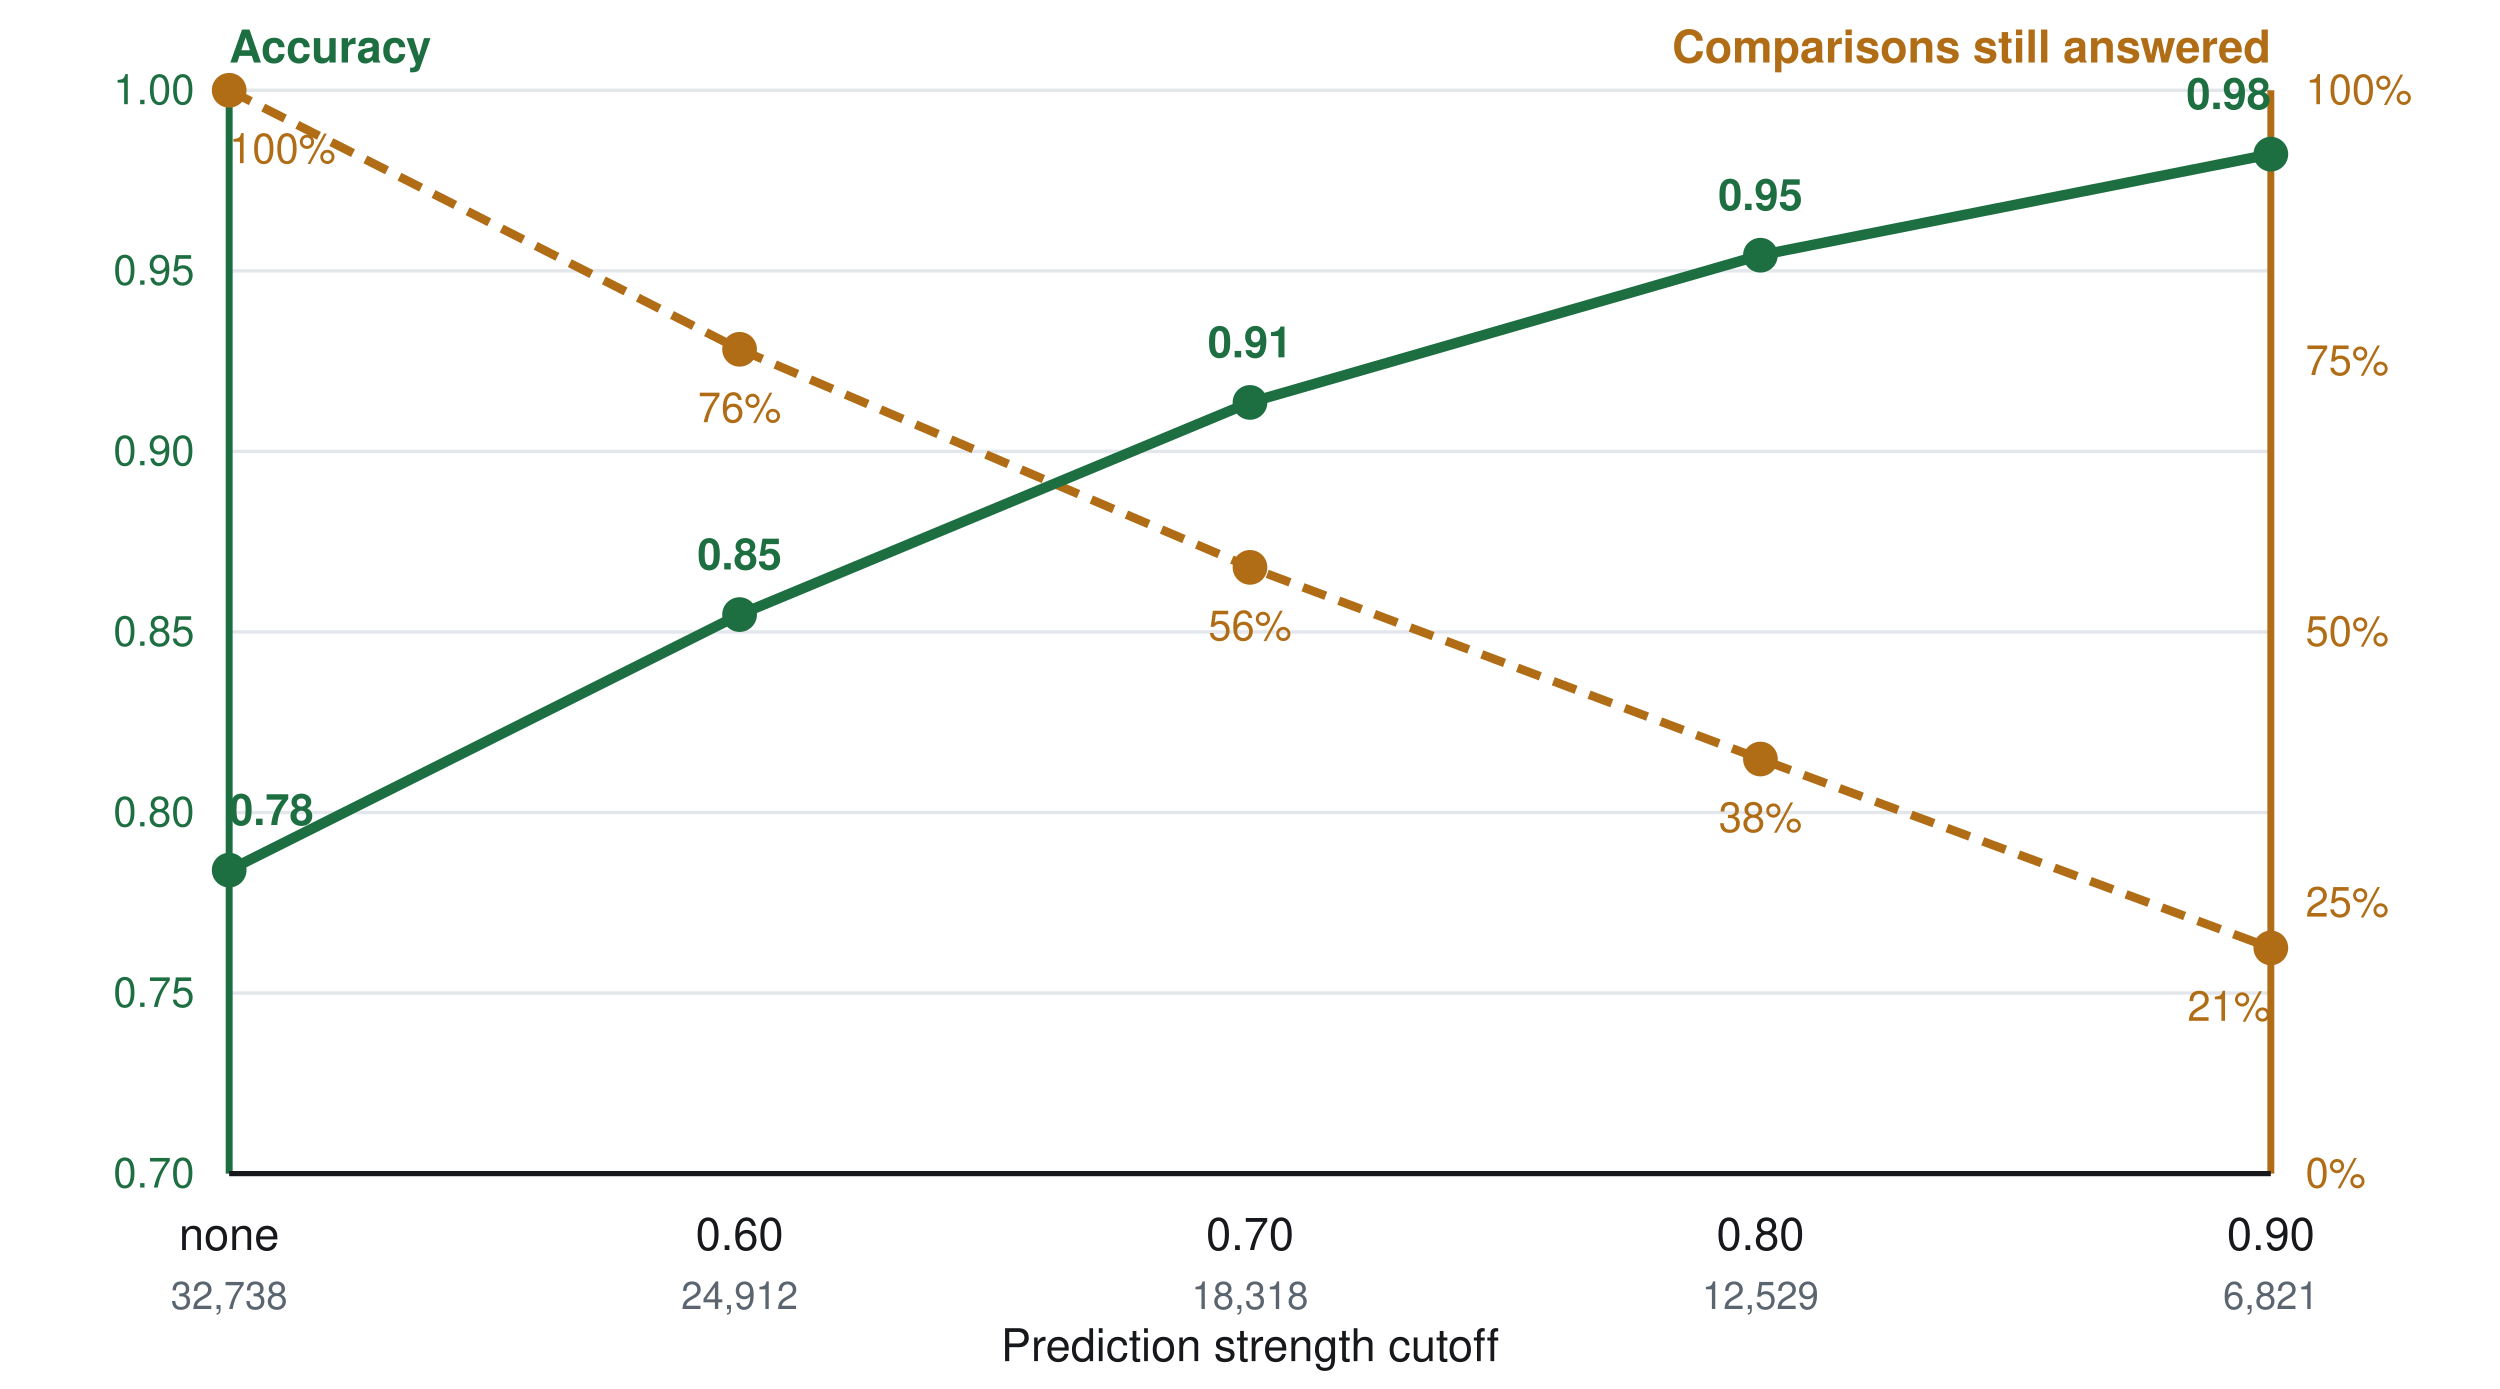
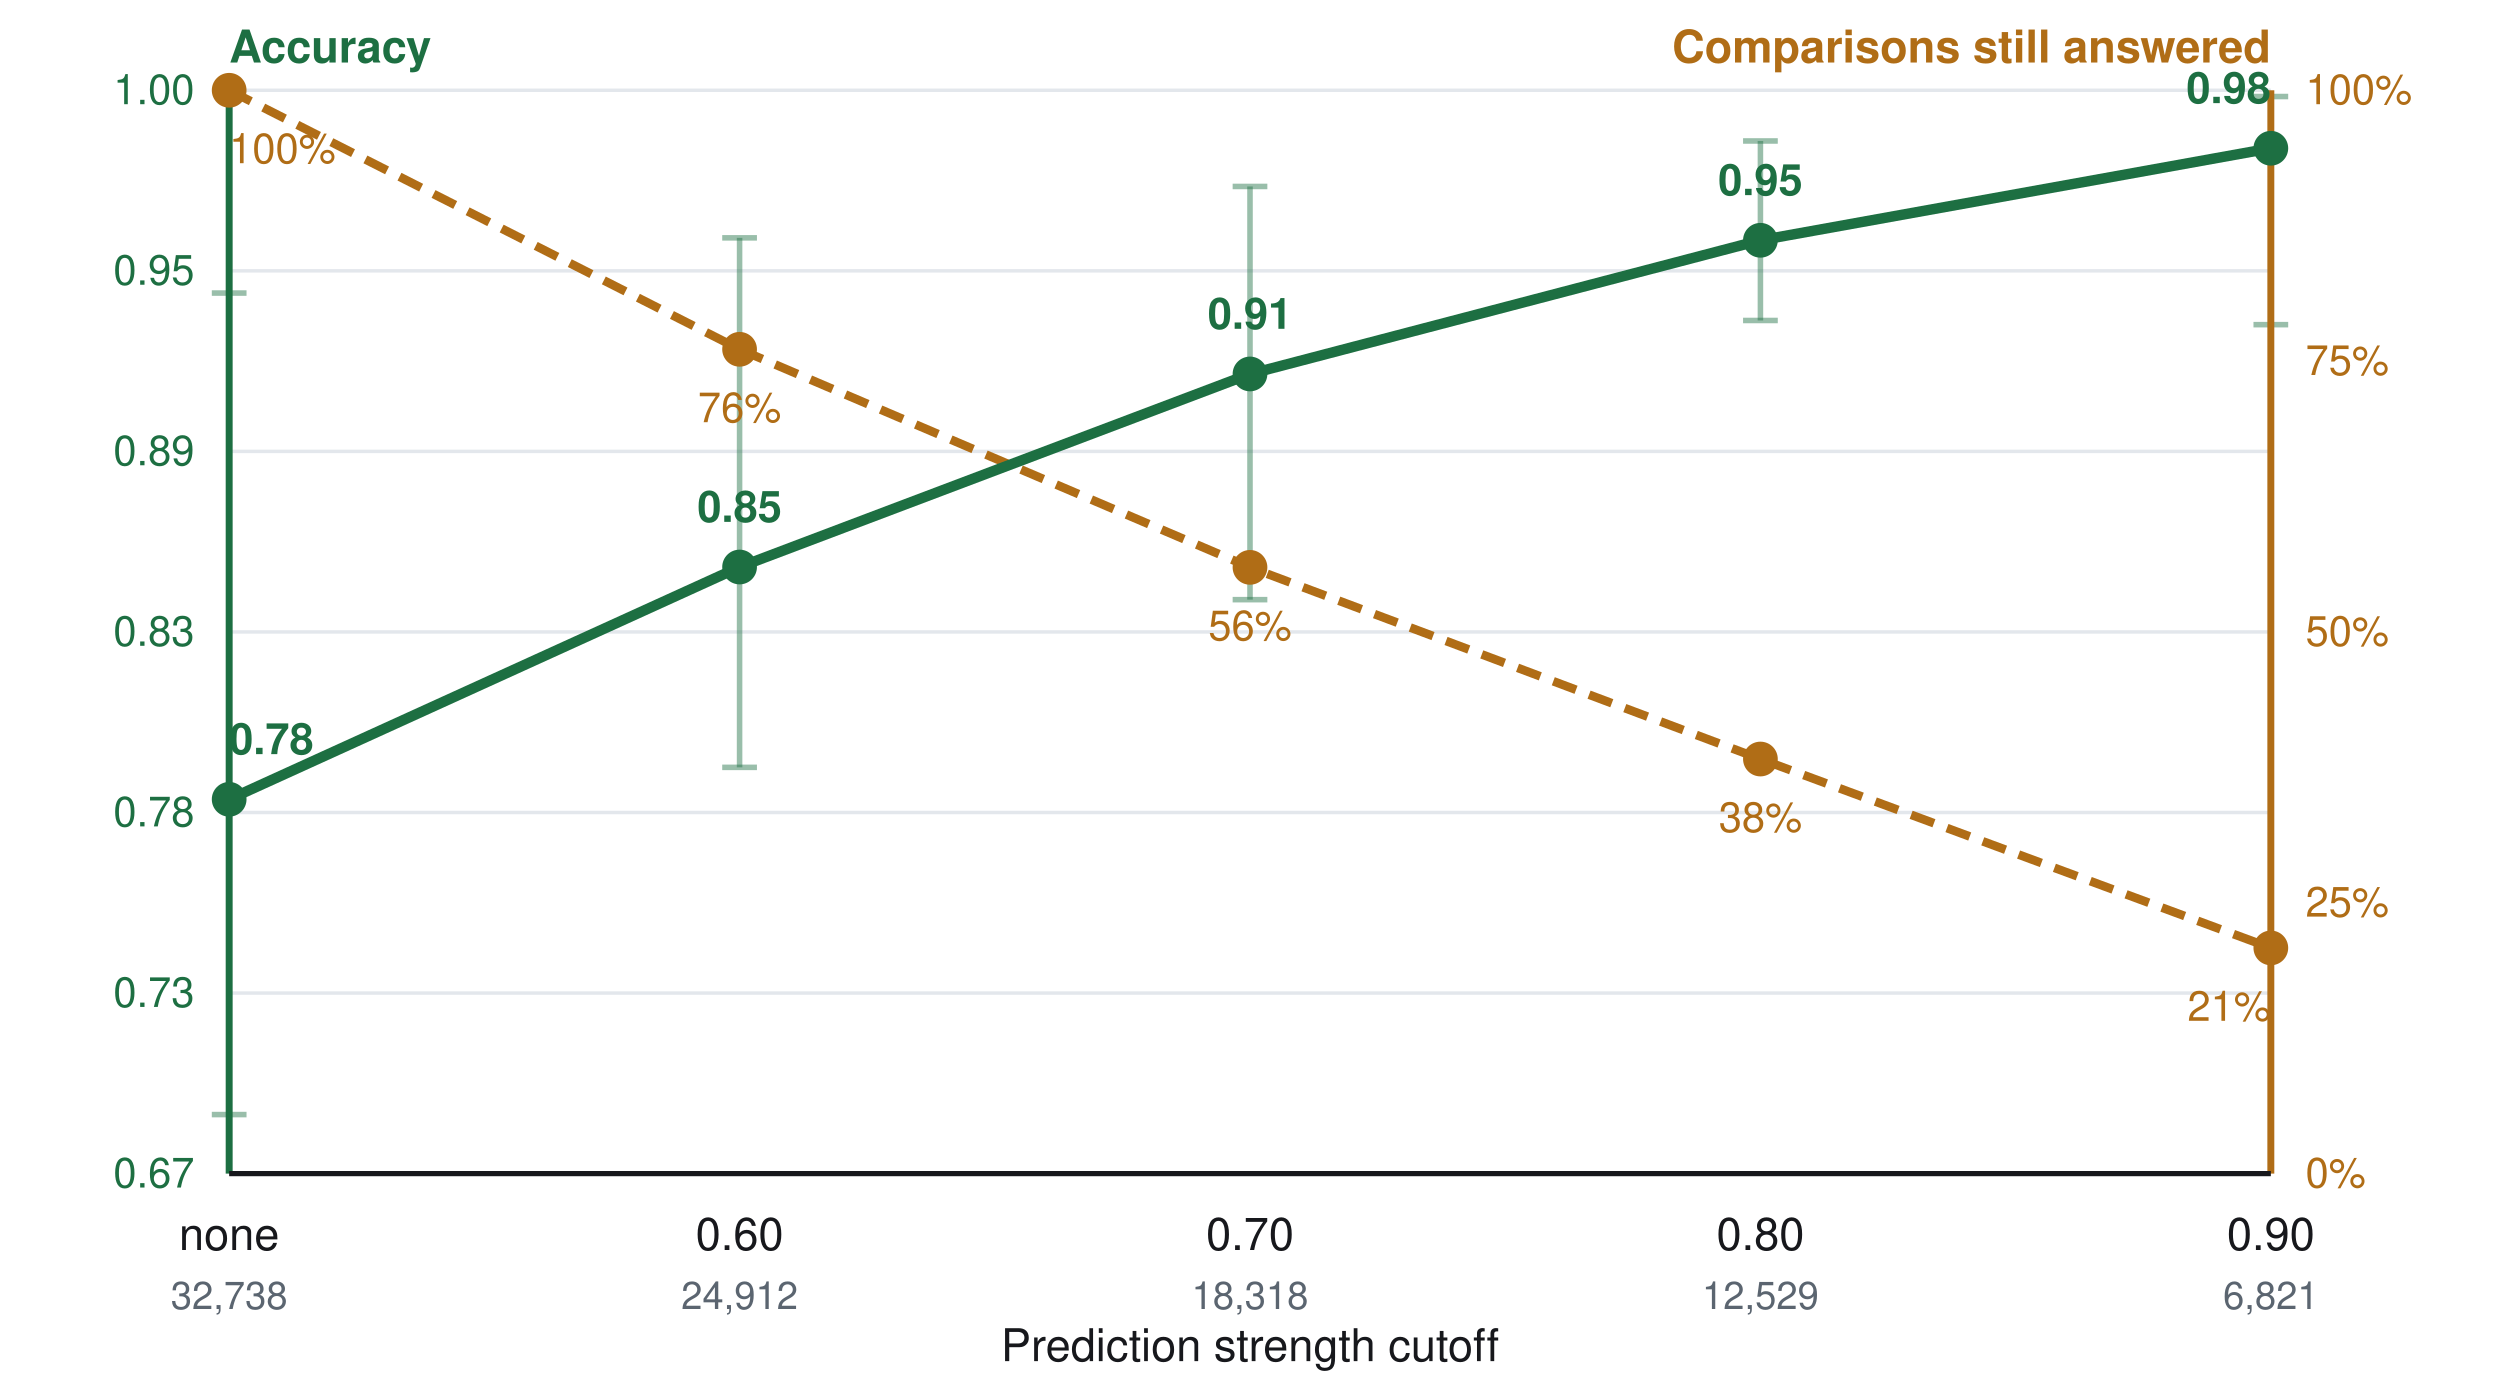
- <svg xmlns="http://www.w3.org/2000/svg" viewBox="0 0 720 400" width="100%" role="img" font-family="-apple-system,BlinkMacSystemFont,Segoe UI,Helvetica,Arial,sans-serif" aria-label="Accuracy rises from 0.78 to 0.98 as the prediction      strength cutoff rises, while the share of comparisons still answered falls from      100 percent to 21 percent.">
+ <svg xmlns="http://www.w3.org/2000/svg" viewBox="0 0 720 400" width="100%" role="img" font-family="-apple-system,BlinkMacSystemFont,Segoe UI,Helvetica,Arial,sans-serif" aria-label="Accuracy rises from 0.78 to 0.98 as the prediction      strength cutoff rises, while the share of comparisons still answered falls from      100 percent to 21 percent. Vertical bars give the range across families at each cutoff, from 0.69 to 0.94 with no gate.">
  <line x1="66" y1="338.0" x2="654" y2="338.0" stroke="#e3e7ec" stroke-width="1" />
  <line x1="66" y1="286.0" x2="654" y2="286.0" stroke="#e3e7ec" stroke-width="1" />
  <line x1="66" y1="234.0" x2="654" y2="234.0" stroke="#e3e7ec" stroke-width="1" />
  <line x1="66" y1="182.0" x2="654" y2="182.0" stroke="#e3e7ec" stroke-width="1" />
  <line x1="66" y1="130.0" x2="654" y2="130.0" stroke="#e3e7ec" stroke-width="1" />
  <line x1="66" y1="78.0" x2="654" y2="78.0" stroke="#e3e7ec" stroke-width="1" />
  <line x1="66" y1="26.0" x2="654" y2="26.0" stroke="#e3e7ec" stroke-width="1" />
+   <line x1="66.0" y1="321.0" x2="66.0" y2="84.4" stroke="#1d6f42" stroke-width="1.6" opacity="0.45" />
+   <line x1="61.0" y1="321.0" x2="71.0" y2="321.0" stroke="#1d6f42" stroke-width="1.6" opacity="0.45" />
+   <line x1="61.0" y1="84.4" x2="71.0" y2="84.4" stroke="#1d6f42" stroke-width="1.6" opacity="0.45" />
+   <line x1="213.0" y1="221.0" x2="213.0" y2="68.5" stroke="#1d6f42" stroke-width="1.6" opacity="0.45" />
+   <line x1="208.0" y1="221.0" x2="218.0" y2="221.0" stroke="#1d6f42" stroke-width="1.6" opacity="0.45" />
+   <line x1="208.0" y1="68.5" x2="218.0" y2="68.5" stroke="#1d6f42" stroke-width="1.6" opacity="0.45" />
+   <line x1="360.0" y1="172.7" x2="360.0" y2="53.7" stroke="#1d6f42" stroke-width="1.6" opacity="0.45" />
+   <line x1="355.0" y1="172.7" x2="365.0" y2="172.7" stroke="#1d6f42" stroke-width="1.6" opacity="0.45" />
+   <line x1="355.0" y1="53.7" x2="365.0" y2="53.7" stroke="#1d6f42" stroke-width="1.6" opacity="0.45" />
+   <line x1="507.0" y1="92.3" x2="507.0" y2="40.6" stroke="#1d6f42" stroke-width="1.6" opacity="0.45" />
+   <line x1="502.0" y1="92.3" x2="512.0" y2="92.3" stroke="#1d6f42" stroke-width="1.6" opacity="0.45" />
+   <line x1="502.0" y1="40.6" x2="512.0" y2="40.6" stroke="#1d6f42" stroke-width="1.6" opacity="0.45" />
+   <line x1="654.0" y1="93.5" x2="654.0" y2="27.8" stroke="#1d6f42" stroke-width="1.6" opacity="0.45" />
+   <line x1="649.0" y1="93.5" x2="659.0" y2="93.5" stroke="#1d6f42" stroke-width="1.6" opacity="0.45" />
+   <line x1="649.0" y1="27.8" x2="659.0" y2="27.8" stroke="#1d6f42" stroke-width="1.6" opacity="0.45" />
  <line x1="66" y1="26" x2="66" y2="338" stroke="#1d6f42" stroke-width="2" />
  <line x1="654" y1="26" x2="654" y2="338" stroke="#b06d16" stroke-width="2" />
  <line x1="66" y1="338" x2="654" y2="338" stroke="#17181c" stroke-width="1.5" />
-   <text x="56" y="342.0" text-anchor="end" font-size="12" fill="#1d6f42">0.70</text>
-   <text x="56" y="290.0" text-anchor="end" font-size="12" fill="#1d6f42">0.75</text>
-   <text x="56" y="238.0" text-anchor="end" font-size="12" fill="#1d6f42">0.80</text>
-   <text x="56" y="186.0" text-anchor="end" font-size="12" fill="#1d6f42">0.85</text>
-   <text x="56" y="134.0" text-anchor="end" font-size="12" fill="#1d6f42">0.90</text>
+   <text x="56" y="342.0" text-anchor="end" font-size="12" fill="#1d6f42">0.67</text>
+   <text x="56" y="290.0" text-anchor="end" font-size="12" fill="#1d6f42">0.73</text>
+   <text x="56" y="238.0" text-anchor="end" font-size="12" fill="#1d6f42">0.78</text>
+   <text x="56" y="186.0" text-anchor="end" font-size="12" fill="#1d6f42">0.83</text>
+   <text x="56" y="134.0" text-anchor="end" font-size="12" fill="#1d6f42">0.89</text>
  <text x="56" y="82.0" text-anchor="end" font-size="12" fill="#1d6f42">0.95</text>
  <text x="56" y="30.0" text-anchor="end" font-size="12" fill="#1d6f42">1.00</text>
  <text x="664" y="342.0" font-size="12" fill="#b06d16">0%</text>
  <text x="664" y="264.0" font-size="12" fill="#b06d16">25%</text>
  <text x="664" y="186.0" font-size="12" fill="#b06d16">50%</text>
  <text x="664" y="108.0" font-size="12" fill="#b06d16">75%</text>
  <text x="664" y="30.0" font-size="12" fill="#b06d16">100%</text>
  <polyline points="66.0,26.0 213.0,100.6 360.0,163.4 507.0,218.6 654.0,273.0" fill="none" stroke="#b06d16" stroke-width="2.5" stroke-dasharray="7 4" />
-   <polyline points="66.0,250.6 213.0,177.0 360.0,115.9 507.0,73.5 654.0,44.4" fill="none" stroke="#1d6f42" stroke-width="3" />
-   <circle cx="66.0" cy="250.6" r="5" fill="#1d6f42" />
+   <polyline points="66.0,230.2 213.0,163.3 360.0,107.7 507.0,69.2 654.0,42.7" fill="none" stroke="#1d6f42" stroke-width="3" />
+   <circle cx="66.0" cy="230.2" r="5" fill="#1d6f42" />
  <circle cx="66.0" cy="26.0" r="5" fill="#b06d16" />
-   <text x="66.0" y="237.6" text-anchor="start" font-size="12.5" font-weight="700" fill="#1d6f42">0.78</text>
+   <text x="66.0" y="217.2" text-anchor="start" font-size="12.5" font-weight="700" fill="#1d6f42">0.78</text>
  <text x="66.0" y="47.0" text-anchor="start" font-size="12" fill="#b06d16">100%</text>
  <text x="66.0" y="360.0" text-anchor="middle" font-size="13" fill="#17181c">none</text>
  <text x="66.0" y="377.0" text-anchor="middle" font-size="11" fill="#5b6570">32,738</text>
-   <circle cx="213.0" cy="177.0" r="5" fill="#1d6f42" />
+   <circle cx="213.0" cy="163.3" r="5" fill="#1d6f42" />
  <circle cx="213.0" cy="100.6" r="5" fill="#b06d16" />
-   <text x="213.0" y="164.0" text-anchor="middle" font-size="12.5" font-weight="700" fill="#1d6f42">0.85</text>
+   <text x="213.0" y="150.3" text-anchor="middle" font-size="12.5" font-weight="700" fill="#1d6f42">0.85</text>
  <text x="213.0" y="121.6" text-anchor="middle" font-size="12" fill="#b06d16">76%</text>
  <text x="213.0" y="360.0" text-anchor="middle" font-size="13" fill="#17181c">0.60</text>
  <text x="213.0" y="377.0" text-anchor="middle" font-size="11" fill="#5b6570">24,912</text>
-   <circle cx="360.0" cy="115.9" r="5" fill="#1d6f42" />
+   <circle cx="360.0" cy="107.7" r="5" fill="#1d6f42" />
  <circle cx="360.0" cy="163.4" r="5" fill="#b06d16" />
-   <text x="360.0" y="102.9" text-anchor="middle" font-size="12.5" font-weight="700" fill="#1d6f42">0.91</text>
+   <text x="360.0" y="94.7" text-anchor="middle" font-size="12.5" font-weight="700" fill="#1d6f42">0.91</text>
  <text x="360.0" y="184.4" text-anchor="middle" font-size="12" fill="#b06d16">56%</text>
  <text x="360.0" y="360.0" text-anchor="middle" font-size="13" fill="#17181c">0.70</text>
  <text x="360.0" y="377.0" text-anchor="middle" font-size="11" fill="#5b6570">18,318</text>
-   <circle cx="507.0" cy="73.5" r="5" fill="#1d6f42" />
+   <circle cx="507.0" cy="69.2" r="5" fill="#1d6f42" />
  <circle cx="507.0" cy="218.6" r="5" fill="#b06d16" />
-   <text x="507.0" y="60.5" text-anchor="middle" font-size="12.5" font-weight="700" fill="#1d6f42">0.95</text>
+   <text x="507.0" y="56.2" text-anchor="middle" font-size="12.5" font-weight="700" fill="#1d6f42">0.95</text>
  <text x="507.0" y="239.6" text-anchor="middle" font-size="12" fill="#b06d16">38%</text>
  <text x="507.0" y="360.0" text-anchor="middle" font-size="13" fill="#17181c">0.80</text>
  <text x="507.0" y="377.0" text-anchor="middle" font-size="11" fill="#5b6570">12,529</text>
-   <circle cx="654.0" cy="44.4" r="5" fill="#1d6f42" />
+   <circle cx="654.0" cy="42.7" r="5" fill="#1d6f42" />
  <circle cx="654.0" cy="273.0" r="5" fill="#b06d16" />
-   <text x="654.0" y="31.4" text-anchor="end" font-size="12.5" font-weight="700" fill="#1d6f42">0.98</text>
+   <text x="654.0" y="29.7" text-anchor="end" font-size="12.5" font-weight="700" fill="#1d6f42">0.98</text>
  <text x="654.0" y="294.0" text-anchor="end" font-size="12" fill="#b06d16">21%</text>
  <text x="654.0" y="360.0" text-anchor="middle" font-size="13" fill="#17181c">0.90</text>
  <text x="654.0" y="377.0" text-anchor="middle" font-size="11" fill="#5b6570">6,821</text>
  <text x="66" y="18" font-size="13" font-weight="700" fill="#1d6f42">Accuracy</text>
  <text x="654" y="18" text-anchor="end" font-size="13" font-weight="700" fill="#b06d16">Comparisons still answered</text>
  <text x="360.0" y="392" text-anchor="middle" font-size="13" fill="#17181c">
    Prediction strength cutoff</text>
</svg>
